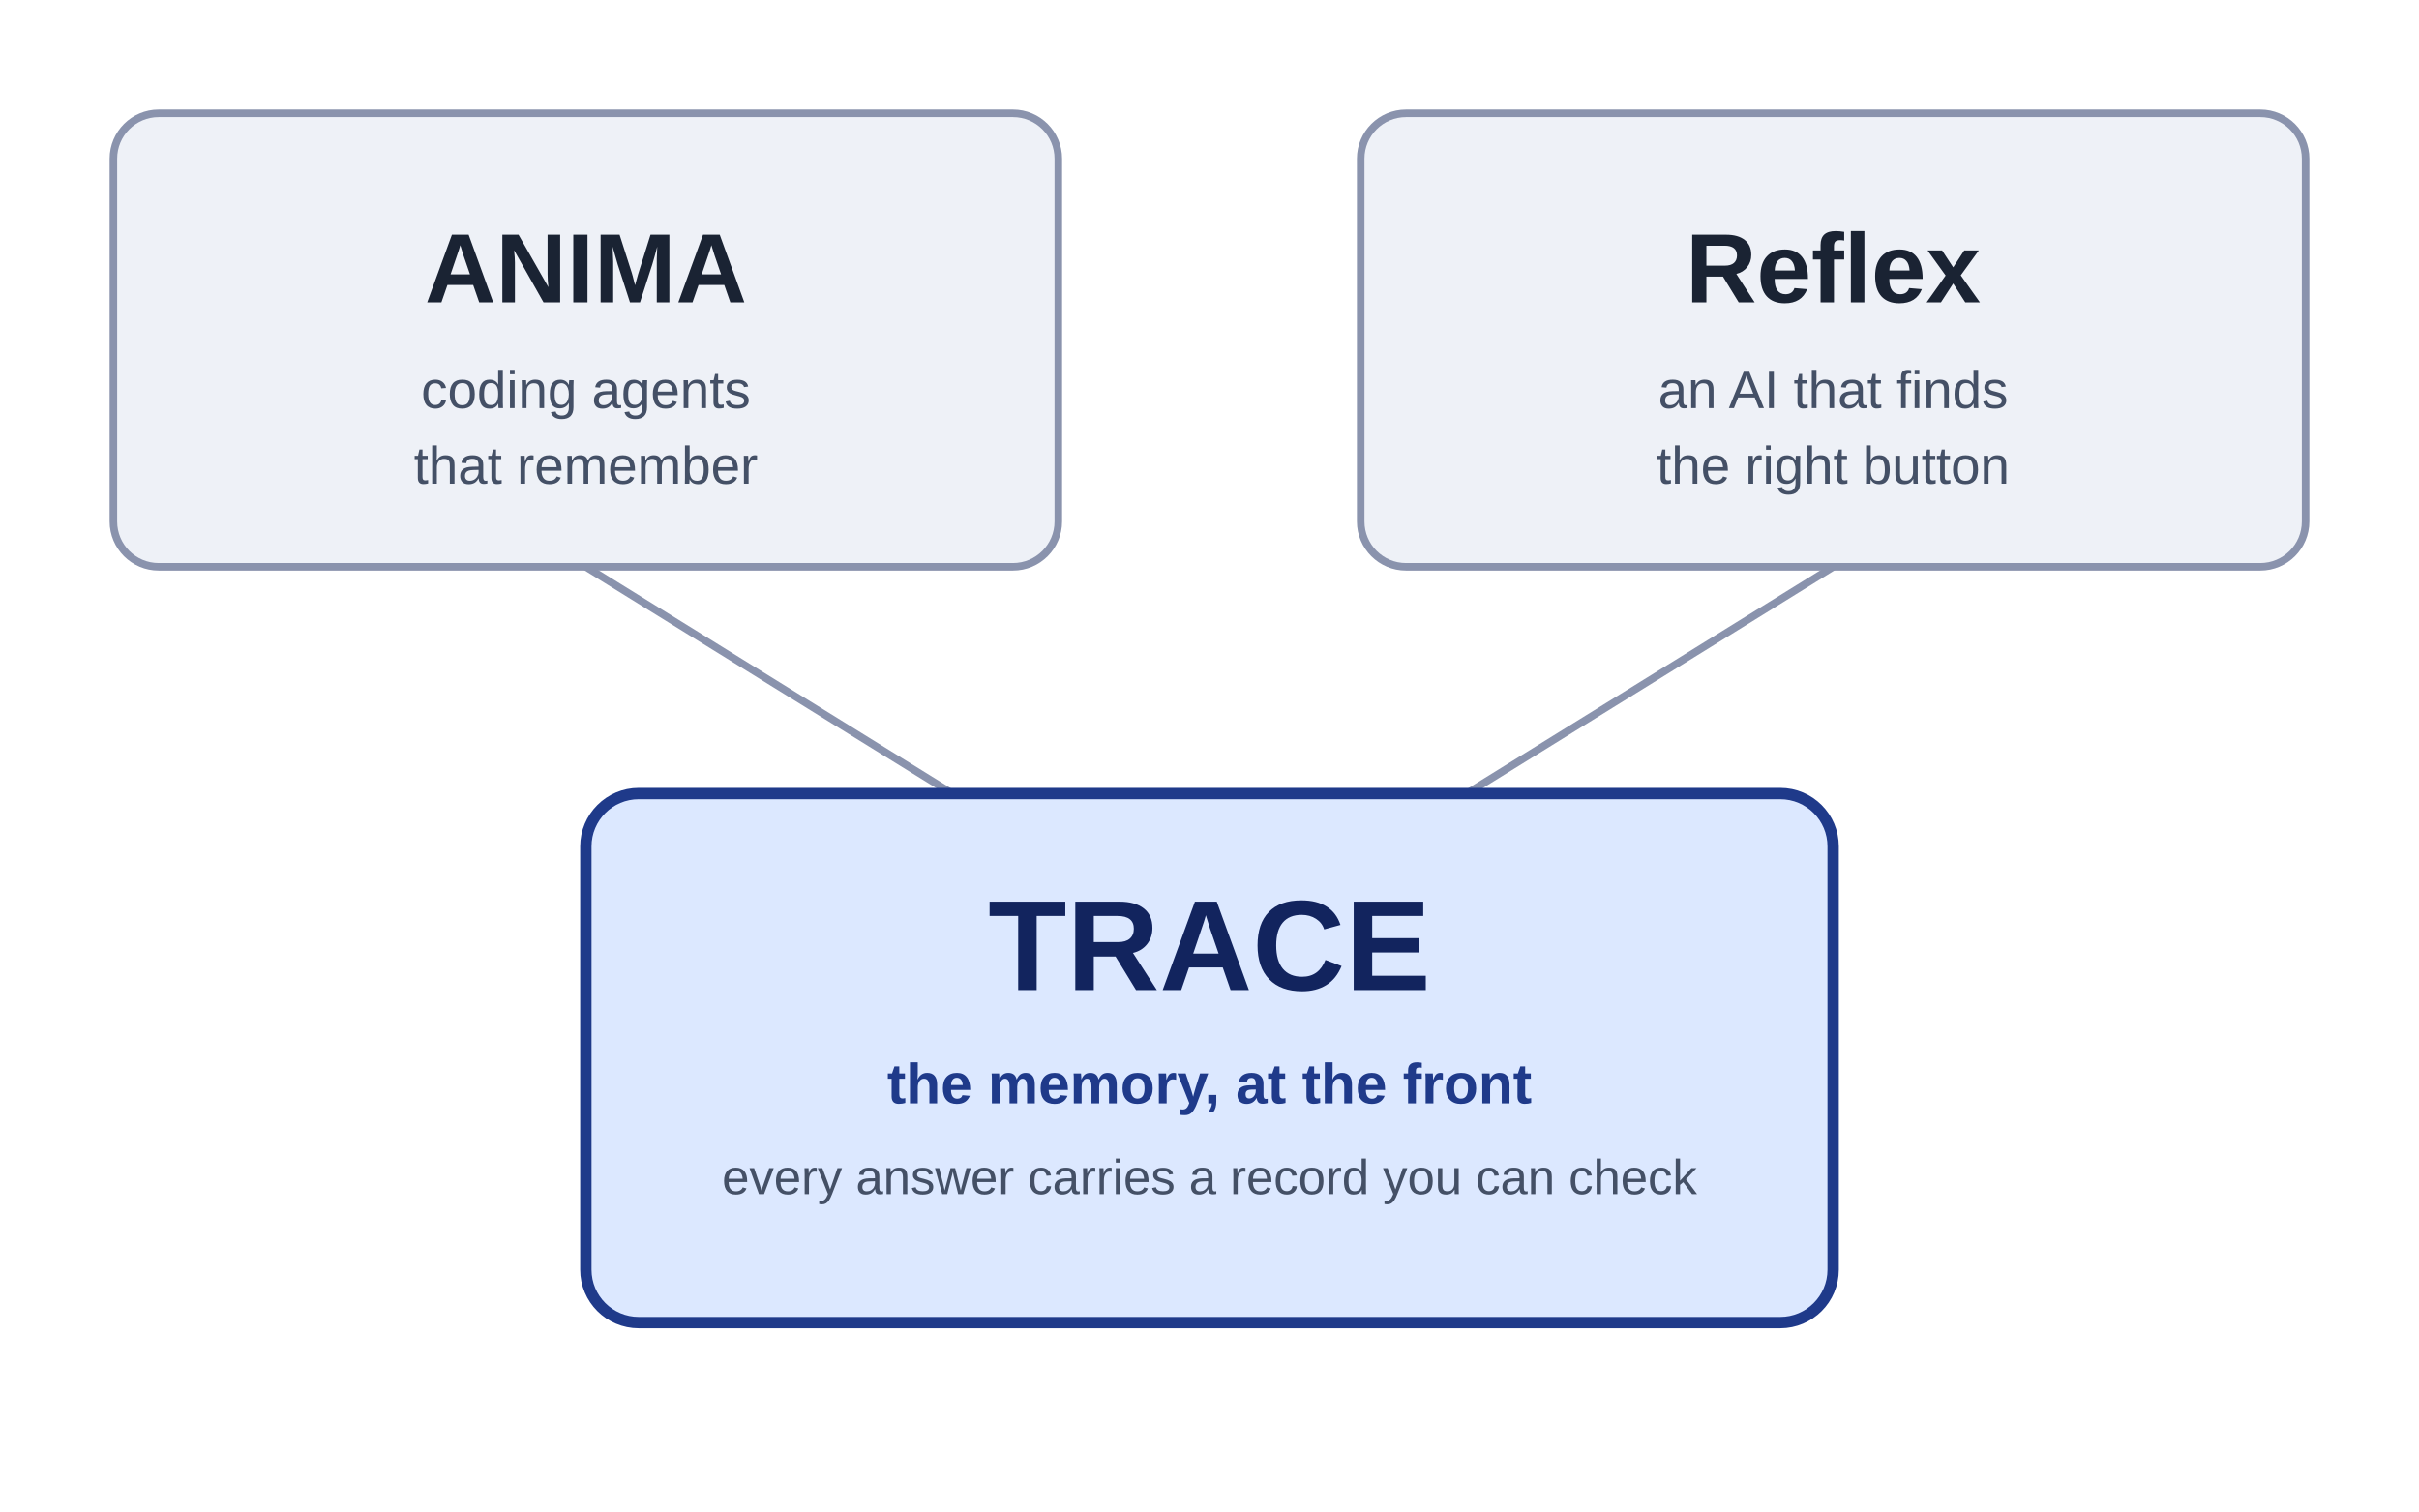
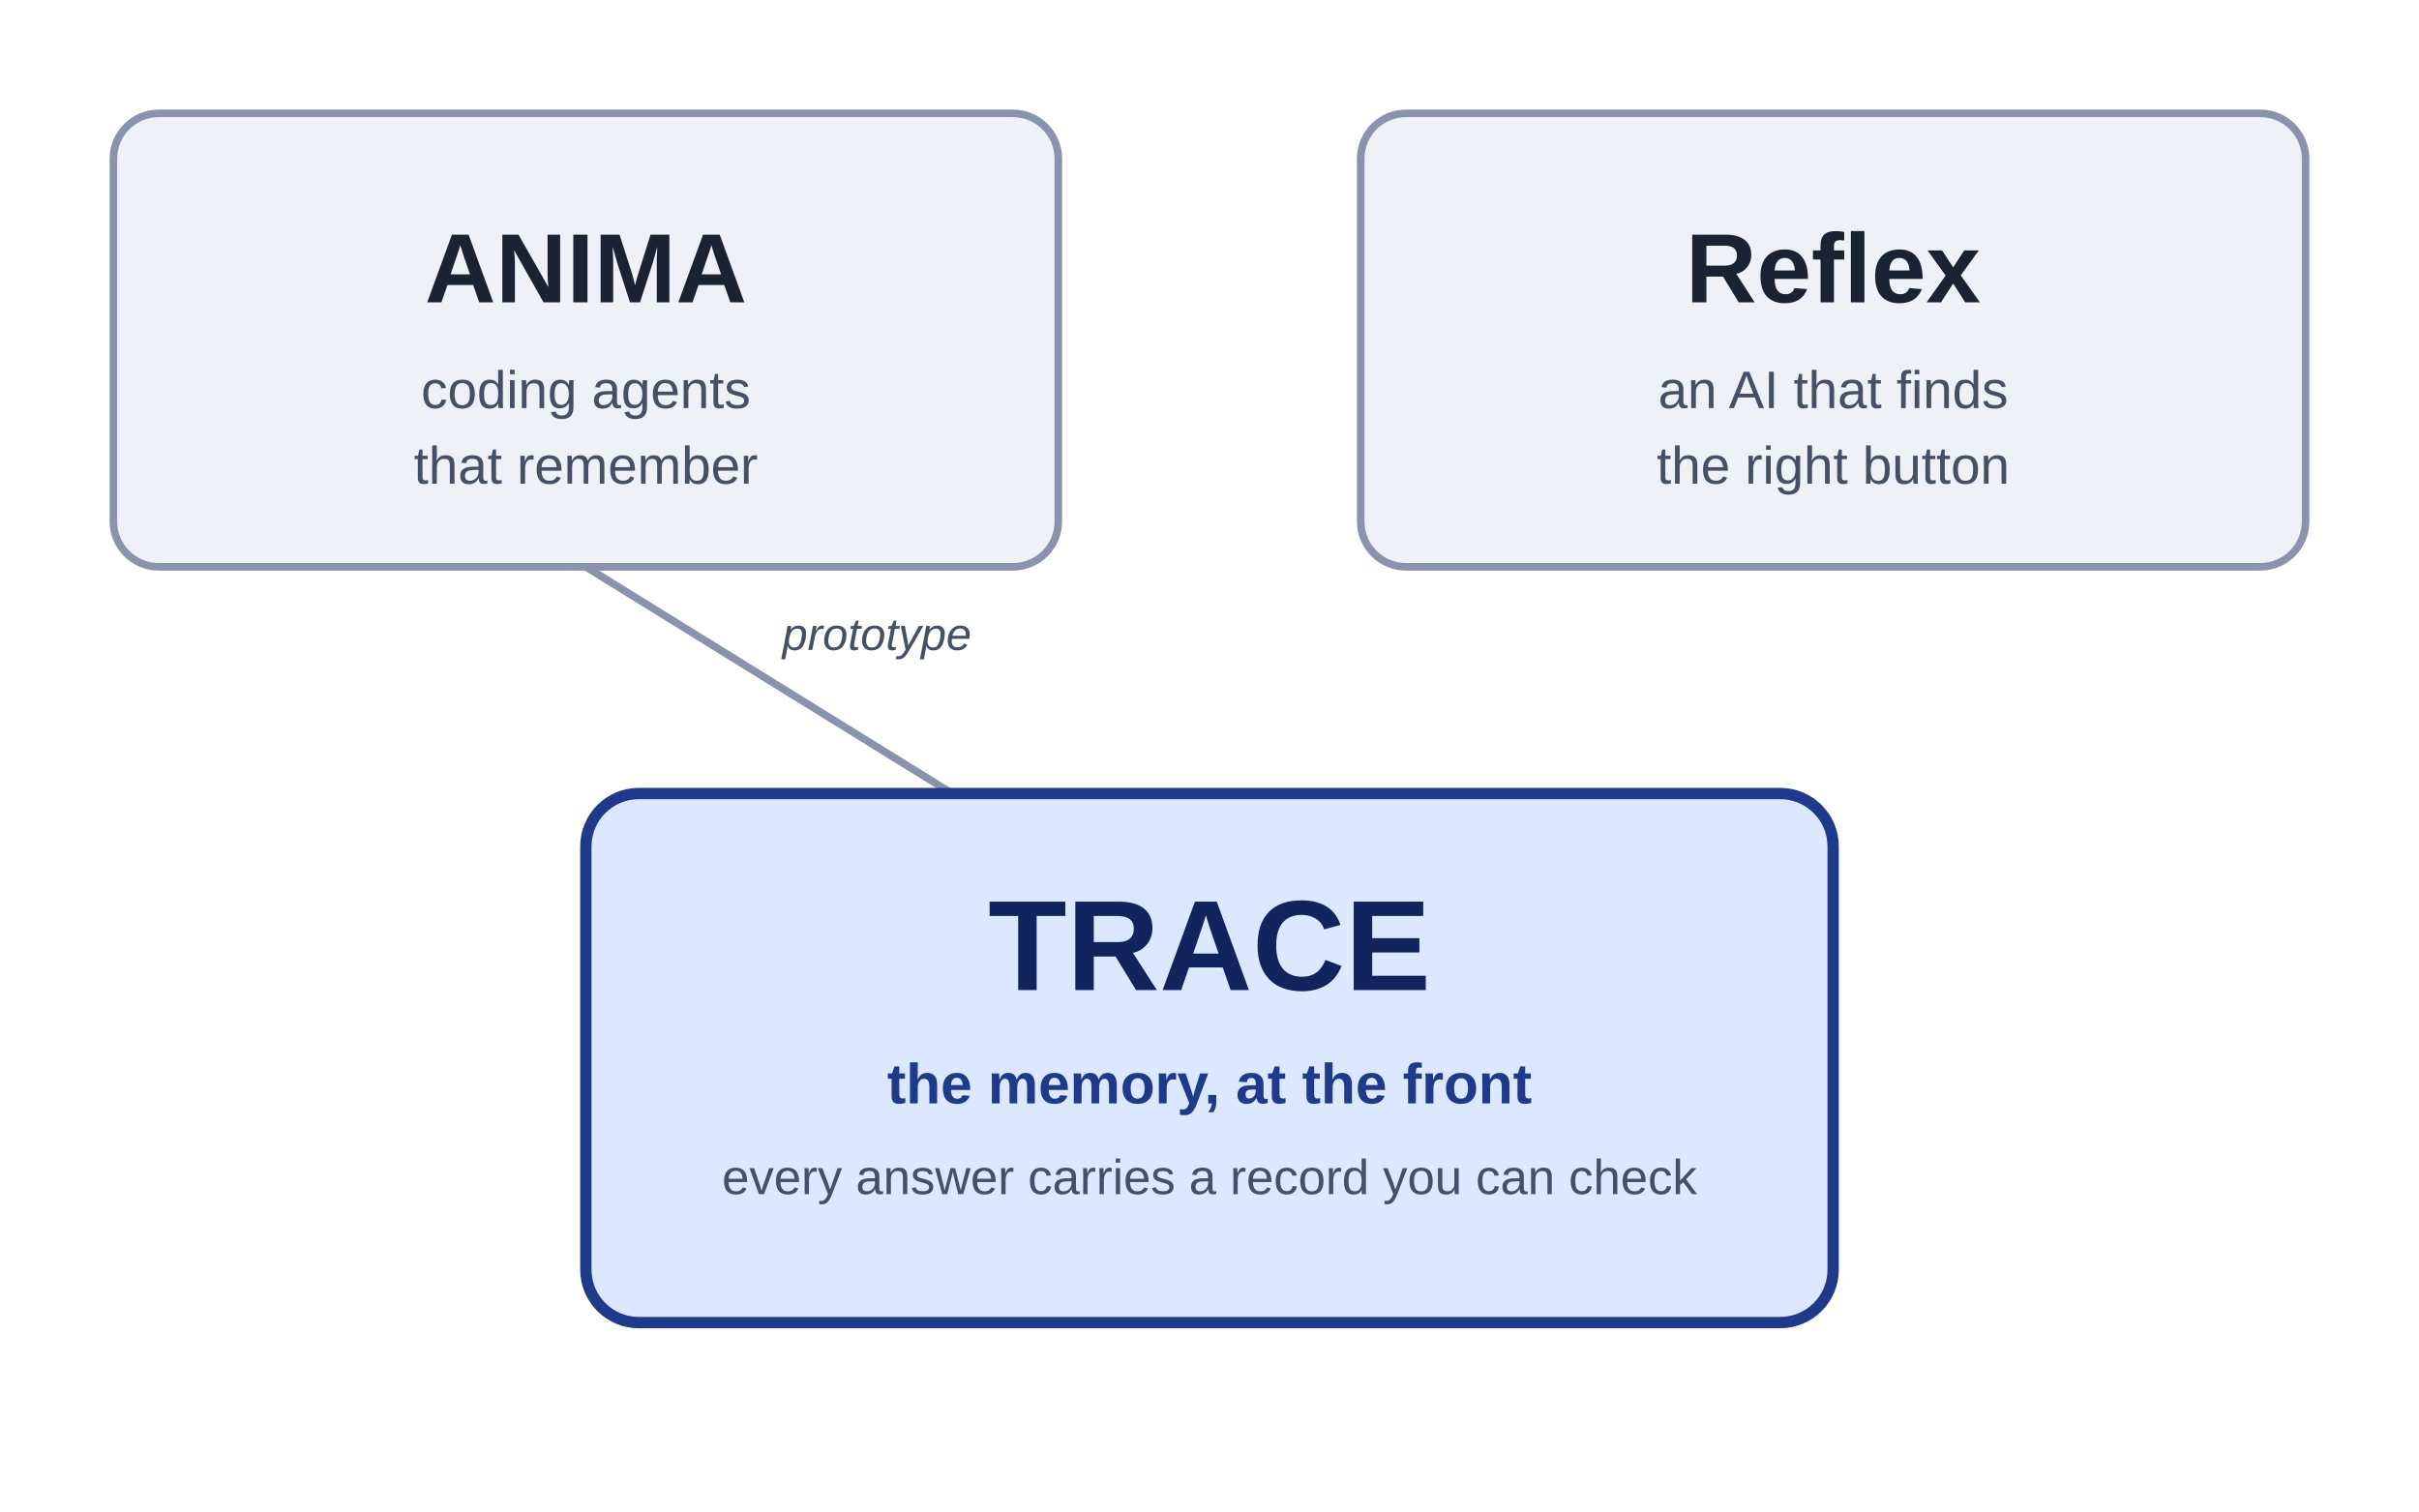
<svg xmlns="http://www.w3.org/2000/svg" width="640" height="400" viewBox="0 0 640 400" role="img" aria-label="Diagram of one ecosystem: TRACE in front as the memory, ANIMA and Reflex behind it.">
  <g font-family="system-ui, 'Segoe UI', Arial, sans-serif" text-anchor="middle">
    <rect x="30" y="30" width="250" height="120" rx="12" fill="#eef1f7" stroke="#8a93ad" stroke-width="2" />
    <text x="155" y="80" font-size="26" font-weight="700" fill="#1a2333">ANIMA</text>
    <text x="155" y="108" font-size="14" fill="#445066">coding agents</text>
    <text x="155" y="128" font-size="14" fill="#445066">that remember</text>
    <rect x="360" y="30" width="250" height="120" rx="12" fill="#eef1f7" stroke="#8a93ad" stroke-width="2" />
    <text x="485" y="80" font-size="26" font-weight="700" fill="#1a2333">Reflex</text>
    <text x="485" y="108" font-size="14" fill="#445066">an AI that finds</text>
    <text x="485" y="128" font-size="14" fill="#445066">the right button</text>
    <line x1="155" y1="150" x2="260" y2="215" stroke="#8a93ad" stroke-width="2" />
-     <line x1="485" y1="150" x2="380" y2="215" stroke="#8a93ad" stroke-width="2" />
+     <text x="232" y="172" font-size="12" font-style="italic" fill="#445066">prototype</text>
    <rect x="155" y="210" width="330" height="140" rx="14" fill="#dce8ff" stroke="#1f3a8a" stroke-width="3" />
    <text x="320" y="262" font-size="34" font-weight="800" fill="#12245e">TRACE</text>
    <text x="320" y="292" font-size="15" font-weight="600" fill="#1f3a8a">the memory, at the front</text>
    <text x="320" y="316" font-size="13" fill="#445066">every answer carries a record you can check</text>
  </g>
</svg>
